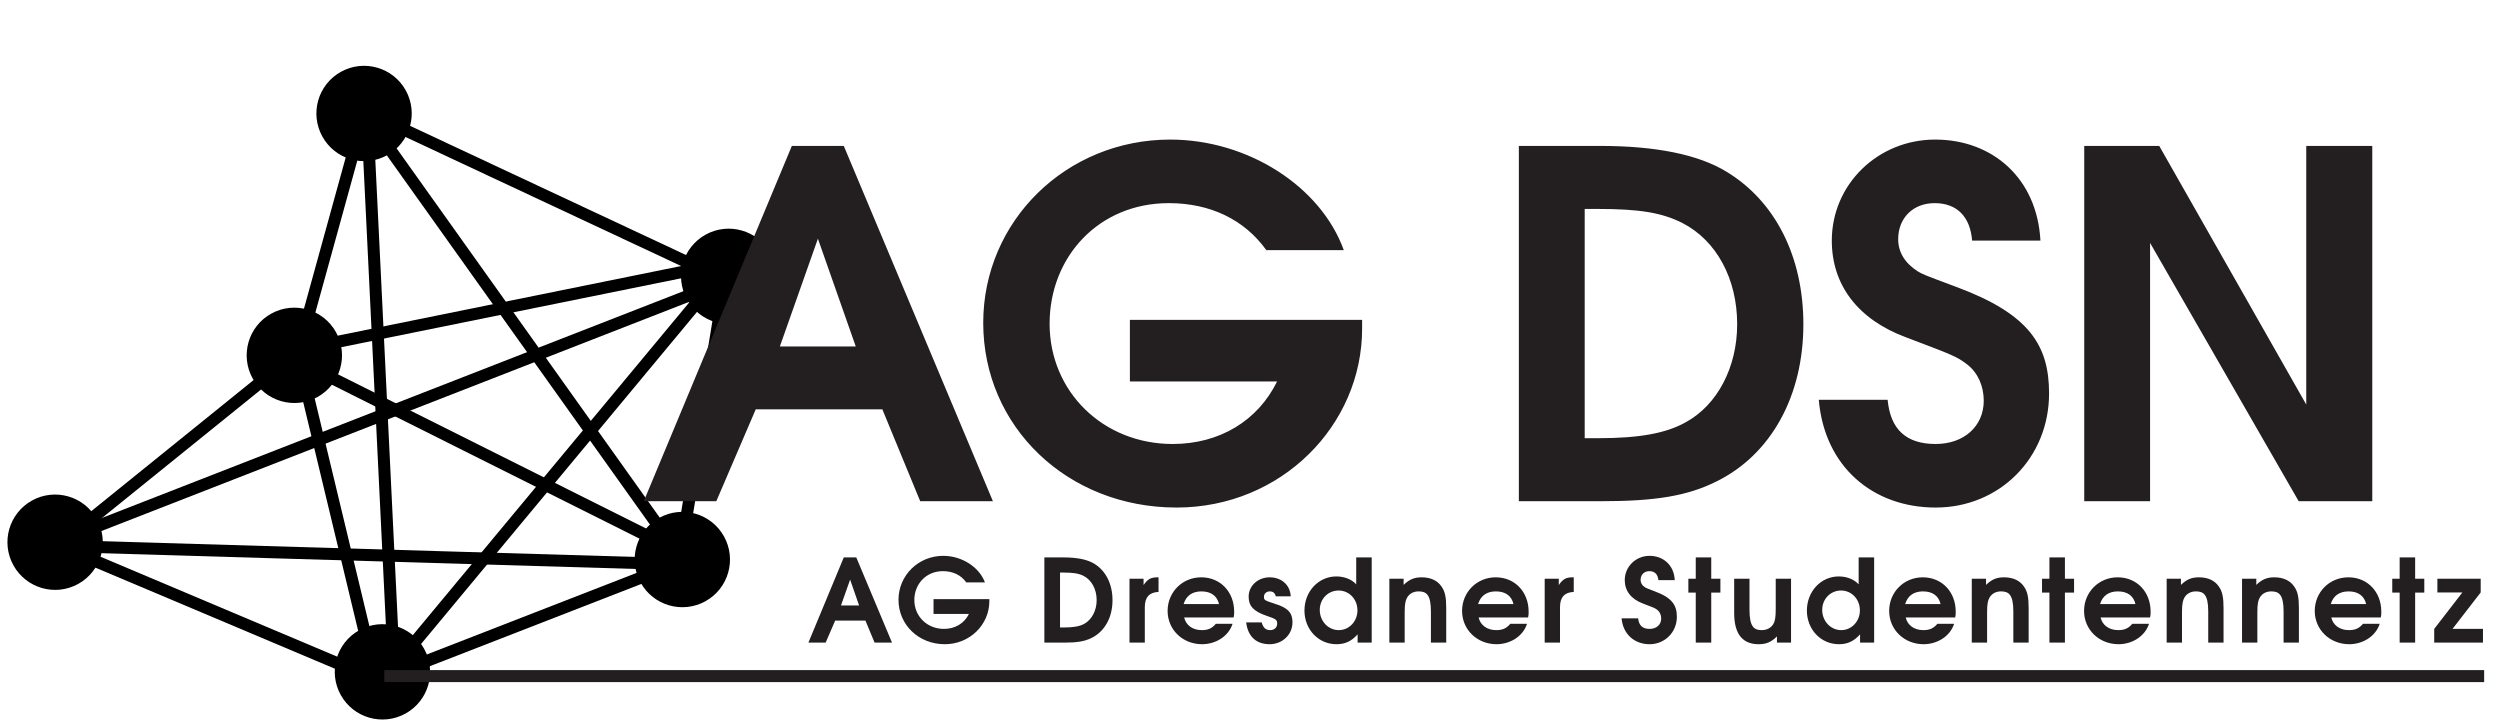
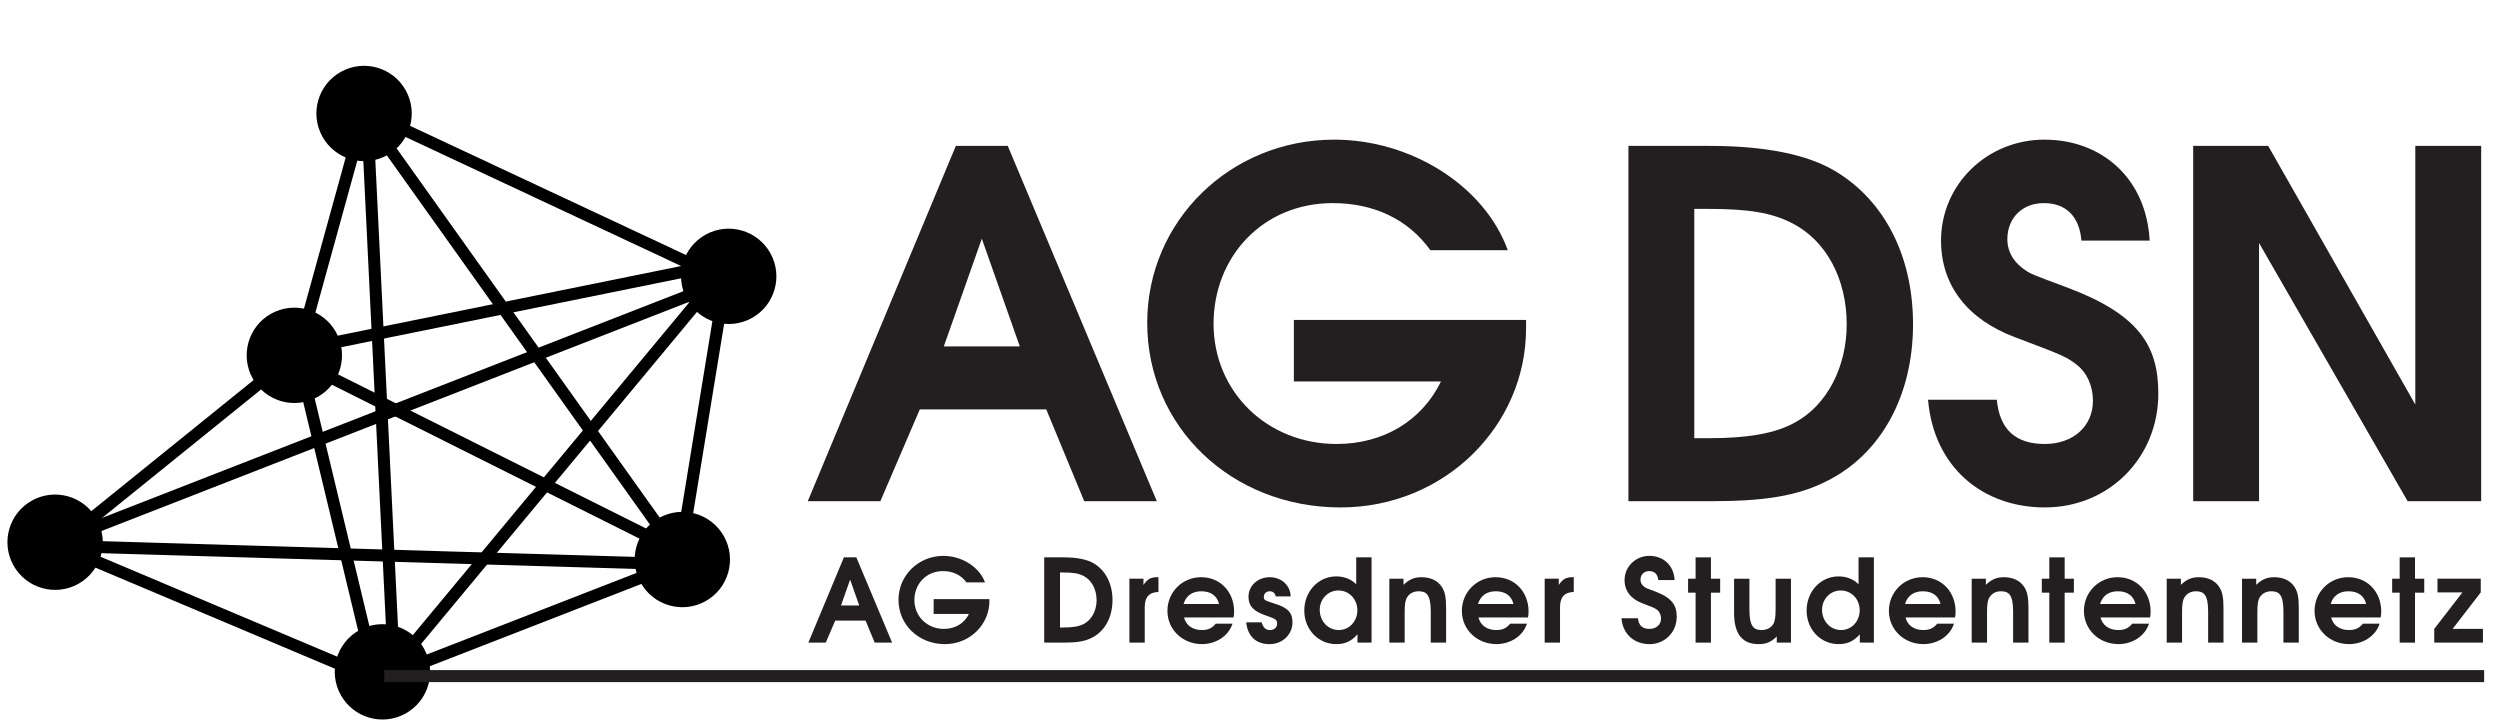
<svg xmlns="http://www.w3.org/2000/svg" id="svg2" version="1.1" width="277.333" height="80" xml:space="preserve">
  <defs id="defs6" />
  <g id="g10" transform="matrix(1.25,0,0,-1.25,0,80)">
    <g id="g3184">
      <path d="m 24.071,36.165 c 2.043,1.132 4.618,0.393 5.751,-1.651 1.132,-2.043 0.395,-4.618 -1.649,-5.75 -2.044,-1.132 -4.618,-0.393 -5.751,1.651 -1.132,2.044 -0.395,4.618 1.649,5.75" style="fill:#000000;fill-opacity:1;fill-rule:nonzero;stroke:none;stroke-width:1.067" id="path62" />
      <path d="m 30.259,57.629 c 2.044,1.132 4.618,0.393 5.751,-1.651 1.132,-2.044 0.394,-4.618 -1.649,-5.75 -2.044,-1.132 -4.618,-0.393 -5.751,1.651 -1.133,2.044 -0.395,4.618 1.649,5.75" style="fill:#000000;fill-opacity:1;fill-rule:nonzero;stroke:none;stroke-width:1.067" id="path64" />
      <path d="M 2.84,19.58 C 4.883,20.712 7.458,19.973 8.591,17.929 9.724,15.885 8.985,13.311 6.942,12.179 4.898,11.047 2.324,11.786 1.191,13.83 0.058,15.873 0.796,18.448 2.84,19.58" style="fill:#000000;fill-opacity:1;fill-rule:nonzero;stroke:none;stroke-width:1.067" id="path66" />
      <path d="m 62.62,43.176 c 2.043,1.132 4.618,0.393 5.751,-1.651 1.133,-2.044 0.395,-4.618 -1.649,-5.75 -2.043,-1.132 -4.618,-0.393 -5.751,1.651 -1.133,2.044 -0.395,4.618 1.649,5.75" style="fill:#000000;fill-opacity:1;fill-rule:nonzero;stroke:none;stroke-width:1.067" id="path68" />
      <path d="m 31.888,8.076 c 2.043,1.132 4.618,0.393 5.751,-1.651 1.133,-2.044 0.395,-4.618 -1.649,-5.75 -2.044,-1.132 -4.618,-0.392 -5.751,1.651 -1.133,2.044 -0.395,4.618 1.649,5.75" style="fill:#000000;fill-opacity:1;fill-rule:nonzero;stroke:none;stroke-width:1.067" id="path70" />
      <path d="m 58.503,18.043 c 2.044,1.132 4.618,0.393 5.751,-1.651 1.132,-2.044 0.395,-4.618 -1.649,-5.75 -2.043,-1.132 -4.618,-0.393 -5.751,1.651 -1.132,2.044 -0.395,4.618 1.649,5.75" style="fill:#000000;fill-opacity:1;fill-rule:nonzero;stroke:none;stroke-width:1.067" id="path72" />
      <path d="M 32.734,53.955 64.746,38.969" style="fill:none;stroke:#000000;stroke-width:1.067;stroke-linecap:butt;stroke-linejoin:miter;stroke-miterlimit:3.864;stroke-dasharray:none;stroke-opacity:1" id="path74" />
      <path d="M 64.33,38.969 60.437,15.158" style="fill:none;stroke:#000000;stroke-width:1.067;stroke-linecap:butt;stroke-linejoin:miter;stroke-miterlimit:3.864;stroke-dasharray:none;stroke-opacity:1" id="path76" />
      <path d="M 60.563,14.168 33.862,3.783" style="fill:none;stroke:#000000;stroke-width:1.067;stroke-linecap:butt;stroke-linejoin:miter;stroke-miterlimit:3.864;stroke-dasharray:none;stroke-opacity:1" id="path78" />
      <path d="M 33.083,4.9 26.642,31.707" style="fill:none;stroke:#000000;stroke-width:1.067;stroke-linecap:butt;stroke-linejoin:miter;stroke-miterlimit:3.864;stroke-dasharray:none;stroke-opacity:1" id="path80" />
      <path d="M 26.07,32.465 5.18,15.59" style="fill:none;stroke:#000000;stroke-width:1.067;stroke-linecap:butt;stroke-linejoin:miter;stroke-miterlimit:3.864;stroke-dasharray:none;stroke-opacity:1" id="path82" />
      <path d="M 5.18,15.59 33.083,3.812" style="fill:none;stroke:#000000;stroke-width:1.067;stroke-linecap:butt;stroke-linejoin:miter;stroke-miterlimit:3.864;stroke-dasharray:none;stroke-opacity:1" id="path84" />
      <path d="M 33.083,2.526 64.746,40.634" style="fill:none;stroke:#000000;stroke-width:1.067;stroke-linecap:butt;stroke-linejoin:miter;stroke-miterlimit:3.864;stroke-dasharray:none;stroke-opacity:1" id="path86" />
      <path d="m 64.33,40.634 -37.688,-7.642" style="fill:none;stroke:#000000;stroke-width:1.067;stroke-linecap:butt;stroke-linejoin:miter;stroke-miterlimit:3.864;stroke-dasharray:none;stroke-opacity:1" id="path88" />
      <path d="M 25.999,31.064 32.318,53.955" style="fill:none;stroke:#000000;stroke-width:1.067;stroke-linecap:butt;stroke-linejoin:miter;stroke-miterlimit:3.864;stroke-dasharray:none;stroke-opacity:1" id="path90" />
      <path d="M 32.318,53.955 60.854,13.909" style="fill:none;stroke:#000000;stroke-width:1.067;stroke-linecap:butt;stroke-linejoin:miter;stroke-miterlimit:3.864;stroke-dasharray:none;stroke-opacity:1" id="path92" />
      <path d="M 60.854,13.909 5.104,15.553" style="fill:none;stroke:#000000;stroke-width:1.067;stroke-linecap:butt;stroke-linejoin:miter;stroke-miterlimit:3.864;stroke-dasharray:none;stroke-opacity:1" id="path94" />
      <path d="M 26.197,32.082 60.021,15.158" style="fill:none;stroke:#000000;stroke-width:1.067;stroke-linecap:butt;stroke-linejoin:miter;stroke-miterlimit:3.864;stroke-dasharray:none;stroke-opacity:1" id="path96" />
      <path d="M 4.836,15.821 65.86,39.619" style="fill:none;stroke:#000000;stroke-width:1.067;stroke-linecap:butt;stroke-linejoin:miter;stroke-miterlimit:3.864;stroke-dasharray:none;stroke-opacity:1" id="path98" />
      <path d="M 35.011,3.812 32.638,52.593" style="fill:none;stroke:#000000;stroke-width:1.067;stroke-linecap:butt;stroke-linejoin:miter;stroke-miterlimit:3.864;stroke-dasharray:none;stroke-opacity:1" id="path100" />
-       <text xml:space="preserve" style="font-style:normal;font-variant:normal;font-weight:normal;font-stretch:normal;font-size:12.8px;line-height:0%;font-family:FontAwesome;-inkscape-font-specification:FontAwesome;text-align:center;letter-spacing:0px;word-spacing:0px;text-anchor:middle;fill:#231f20;fill-opacity:1;stroke:none;stroke-width:1.067" x="147.354" y="-19.521" id="text3091" transform="scale(1,-1)">
-         <tspan x="146.884" y="-19.521" style="font-style:normal;font-variant:normal;font-weight:bold;font-stretch:normal;font-size:42.667px;line-height:1.25;font-family:'TeX Gyre Adventor';-inkscape-font-specification:'TeX Gyre Adventor Bold';letter-spacing:-0.939;fill:#231f20;fill-opacity:1;stroke-width:1.067" id="tspan3097" dx="0 0 0 -4.789">AG DSN</tspan>
-       </text>
-       <text transform="scale(1,-1)" id="text3101" y="-6.969" x="71.666" style="font-style:normal;font-variant:normal;font-weight:normal;font-stretch:normal;font-size:12.8px;line-height:0%;font-family:FontAwesome;-inkscape-font-specification:FontAwesome;text-align:center;letter-spacing:0px;word-spacing:0px;text-anchor:middle;fill:#231f20;fill-opacity:1;stroke:none;stroke-width:1.067" xml:space="preserve">
-         <tspan style="font-style:normal;font-variant:normal;font-weight:bold;font-stretch:normal;font-size:10.24px;line-height:1.25;font-family:'TeX Gyre Adventor';-inkscape-font-specification:'TeX Gyre Adventor Bold';text-align:start;letter-spacing:0.543;text-anchor:start;fill:#231f20;fill-opacity:1;stroke-width:1.067" id="tspan3111" y="-6.969" x="71.666">AG Dresdner Studentennetz</tspan>
-       </text>
+       <g aria-label="AG DSN" transform="scale(1,-1)" style="font-style:normal;font-variant:normal;font-weight:normal;font-stretch:normal;font-size:12.8px;line-height:0%;font-family:FontAwesome;-inkscape-font-specification:FontAwesome;text-align:center;letter-spacing:0px;word-spacing:0px;text-anchor:middle;fill:#231f20;fill-opacity:1;stroke:none;stroke-width:1.067" id="text3091">
+         <path d="M 102.663,-19.521 89.436,-51.052 h -4.608 l -13.141,31.531 h 6.443 l 3.499,-8.149 h 11.221 l 3.371,8.149 z M 90.503,-33.26 h -6.741 l 3.371,-9.557 z" style="font-style:normal;font-variant:normal;font-weight:bold;font-stretch:normal;font-size:42.667px;line-height:1.25;font-family:'TeX Gyre Adventor';-inkscape-font-specification:'TeX Gyre Adventor Bold';letter-spacing:-0.939;fill:#231f20;fill-opacity:1;stroke-width:1.067" id="path843" />
+         <path d="m 135.434,-34.839 v -0.768 h -20.608 v 5.461 h 13.056 c -1.707,3.499 -5.12,5.547 -9.259,5.547 -6.187,0 -10.923,-4.651 -10.923,-10.667 0,-5.931 4.352,-10.709 10.581,-10.709 3.669,0 6.699,1.451 8.661,4.181 h 6.869 c -2.048,-5.675 -8.533,-9.813 -15.403,-9.813 -9.216,0 -16.597,7.211 -16.597,16.256 0,9.216 7.467,16.384 17.152,16.384 9.301,0 16.469,-7.296 16.469,-15.872 z" style="font-style:normal;font-variant:normal;font-weight:bold;font-stretch:normal;font-size:42.667px;line-height:1.25;font-family:'TeX Gyre Adventor';-inkscape-font-specification:'TeX Gyre Adventor Bold';letter-spacing:-0.939;fill:#231f20;fill-opacity:1;stroke-width:1.067" id="path845" />
+         <path d="m 169.775,-35.223 c 0,-5.973 -2.475,-10.923 -6.869,-13.568 -2.475,-1.493 -6.229,-2.261 -11.179,-2.261 h -7.211 v 31.531 h 7.339 c 4.779,0 7.637,-0.469 10.197,-1.749 4.864,-2.389 7.723,-7.595 7.723,-13.952 z m -5.888,0 c 0,3.797 -1.749,7.168 -4.565,8.704 -1.749,0.981 -4.181,1.408 -7.68,1.408 h -1.28 v -20.352 h 1.152 c 3.712,0 5.717,0.341 7.552,1.28 2.987,1.536 4.821,4.907 4.821,8.96 z" style="font-style:normal;font-variant:normal;font-weight:bold;font-stretch:normal;font-size:42.667px;line-height:1.25;font-family:'TeX Gyre Adventor';-inkscape-font-specification:'TeX Gyre Adventor Bold';letter-spacing:-0.939;fill:#231f20;fill-opacity:1;stroke-width:1.067" id="path847" />
+         <path d="m 191.543,-29.079 c 0,-4.267 -1.749,-7.04 -8.149,-9.429 -2.987,-1.109 -3.072,-1.152 -3.499,-1.408 -1.152,-0.725 -1.749,-1.707 -1.749,-2.859 0,-1.877 1.323,-3.2 3.243,-3.2 1.963,0 3.157,1.195 3.328,3.328 h 6.059 c -0.299,-5.547 -4.267,-8.96 -9.344,-8.96 -5.077,0 -9.173,3.968 -9.173,8.96 0,3.968 2.347,6.997 6.571,8.576 4.181,1.579 4.523,1.707 5.461,2.432 0.939,0.725 1.451,1.92 1.451,3.2 0,2.261 -1.749,3.84 -4.267,3.84 -2.603,0 -4.011,-1.28 -4.267,-3.925 h -6.101 c 0.512,5.973 4.821,9.557 10.368,9.557 5.675,0 10.069,-4.395 10.069,-10.112 z" style="font-style:normal;font-variant:normal;font-weight:bold;font-stretch:normal;font-size:42.667px;line-height:1.25;font-family:'TeX Gyre Adventor';-inkscape-font-specification:'TeX Gyre Adventor Bold';letter-spacing:-0.939;fill:#231f20;fill-opacity:1;stroke-width:1.067" id="path849" />
+         <path d="m 220.195,-19.521 v -31.531 h -5.845 v 22.955 l -13.056,-22.955 h -6.656 v 31.531 h 5.845 v -22.912 l 13.184,22.912 z" style="font-style:normal;font-variant:normal;font-weight:bold;font-stretch:normal;font-size:42.667px;line-height:1.25;font-family:'TeX Gyre Adventor';-inkscape-font-specification:'TeX Gyre Adventor Bold';letter-spacing:-0.939;fill:#231f20;fill-opacity:1;stroke-width:1.067" id="path851" />
+       </g>
+       <g aria-label="AG Dresdner Studentennetz" transform="scale(1,-1)" style="font-style:normal;font-variant:normal;font-weight:normal;font-stretch:normal;font-size:12.8px;line-height:0%;font-family:FontAwesome;-inkscape-font-specification:FontAwesome;text-align:center;letter-spacing:0px;word-spacing:0px;text-anchor:middle;fill:#231f20;fill-opacity:1;stroke:none;stroke-width:1.067" id="text3101">
+         <path d="m 79.172,-6.969 -3.174,-7.567 h -1.106 l -3.154,7.567 h 1.546 l 0.84,-1.956 h 2.693 l 0.809,1.956 z m -2.918,-3.297 h -1.618 l 0.809,-2.294 z" style="font-style:normal;font-variant:normal;font-weight:bold;font-stretch:normal;font-size:10.24px;line-height:1.25;font-family:'TeX Gyre Adventor';-inkscape-font-specification:'TeX Gyre Adventor Bold';text-align:start;letter-spacing:0.543;text-anchor:start;fill:#231f20;fill-opacity:1;stroke-width:1.067" id="path854" />
+         <path d="m 87.805,-10.645 v -0.184 h -4.946 v 1.311 h 3.133 c -0.41,0.84 -1.229,1.331 -2.222,1.331 -1.485,0 -2.621,-1.116 -2.621,-2.56 0,-1.423 1.044,-2.57 2.54,-2.57 0.881,0 1.608,0.348 2.079,1.004 h 1.649 c -0.492,-1.362 -2.048,-2.355 -3.697,-2.355 -2.212,0 -3.983,1.731 -3.983,3.901 0,2.212 1.792,3.932 4.116,3.932 2.232,0 3.953,-1.751 3.953,-3.809 z" style="font-style:normal;font-variant:normal;font-weight:bold;font-stretch:normal;font-size:10.24px;line-height:1.25;font-family:'TeX Gyre Adventor';-inkscape-font-specification:'TeX Gyre Adventor Bold';text-align:start;letter-spacing:0.543;text-anchor:start;fill:#231f20;fill-opacity:1;stroke-width:1.067" id="path856" />
+         <path d="m 98.732,-10.738 c 0,-1.434 -0.594,-2.621 -1.649,-3.256 -0.594,-0.358 -1.495,-0.543 -2.683,-0.543 h -1.731 v 7.567 h 1.761 c 1.147,0 1.833,-0.113 2.447,-0.42 1.167,-0.573 1.853,-1.823 1.853,-3.348 z m -1.413,0 c 0,0.911 -0.42,1.72 -1.096,2.089 -0.42,0.236 -1.004,0.338 -1.843,0.338 h -0.307 v -4.884 h 0.276 c 0.891,0 1.372,0.082 1.812,0.307 0.717,0.369 1.157,1.178 1.157,2.15 z" style="font-style:normal;font-variant:normal;font-weight:bold;font-stretch:normal;font-size:10.24px;line-height:1.25;font-family:'TeX Gyre Adventor';-inkscape-font-specification:'TeX Gyre Adventor Bold';text-align:start;letter-spacing:0.543;text-anchor:start;fill:#231f20;fill-opacity:1;stroke-width:1.067" id="path858" />
+         <path d="m 102.809,-11.465 v -1.311 h -0.102 c -0.584,0 -0.87,0.164 -1.229,0.686 v -0.553 h -1.249 v 5.673 h 1.362 v -3.154 c 0,-0.881 0.399,-1.321 1.219,-1.341 z" style="font-style:normal;font-variant:normal;font-weight:bold;font-stretch:normal;font-size:10.24px;line-height:1.25;font-family:'TeX Gyre Adventor';-inkscape-font-specification:'TeX Gyre Adventor Bold';text-align:start;letter-spacing:0.543;text-anchor:start;fill:#231f20;fill-opacity:1;stroke-width:1.067" id="path860" />
+         <path d="m 109.524,-9.724 c 0,-1.761 -1.239,-3.052 -2.929,-3.052 -1.669,0 -2.99,1.321 -2.99,2.99 0,1.659 1.341,2.949 3.072,2.949 1.147,0 2.324,-0.645 2.703,-1.812 h -1.485 c -0.348,0.41 -0.686,0.563 -1.249,0.563 -0.809,0 -1.403,-0.43 -1.567,-1.116 h 4.393 c 0.041,-0.195 0.051,-0.317 0.051,-0.522 z m -1.341,-0.676 h -3.144 c 0.215,-0.727 0.768,-1.126 1.577,-1.126 0.84,0 1.393,0.399 1.567,1.126 z" style="font-style:normal;font-variant:normal;font-weight:bold;font-stretch:normal;font-size:10.24px;line-height:1.25;font-family:'TeX Gyre Adventor';-inkscape-font-specification:'TeX Gyre Adventor Bold';text-align:start;letter-spacing:0.543;text-anchor:start;fill:#231f20;fill-opacity:1;stroke-width:1.067" id="path862" />
+         <path d="m 114.702,-8.771 c 0,-0.84 -0.389,-1.29 -1.577,-1.659 -0.932,-0.297 -0.963,-0.317 -0.963,-0.614 0,-0.276 0.225,-0.481 0.522,-0.481 0.287,0 0.471,0.154 0.532,0.451 h 1.331 c -0.051,-1.065 -0.901,-1.7 -1.864,-1.7 -1.055,0 -1.884,0.758 -1.884,1.731 0,0.829 0.451,1.3 1.577,1.679 0.911,0.307 0.963,0.399 0.963,0.727 0,0.317 -0.266,0.553 -0.614,0.553 -0.399,0 -0.625,-0.205 -0.758,-0.686 h -1.372 c 0.143,1.321 0.952,1.935 2.079,1.935 1.137,0 2.028,-0.85 2.028,-1.935 z" style="font-style:normal;font-variant:normal;font-weight:bold;font-stretch:normal;font-size:10.24px;line-height:1.25;font-family:'TeX Gyre Adventor';-inkscape-font-specification:'TeX Gyre Adventor Bold';text-align:start;letter-spacing:0.543;text-anchor:start;fill:#231f20;fill-opacity:1;stroke-width:1.067" id="path864" />
+         <path d="m 121.721,-6.969 v -7.567 h -1.362 v 2.396 c -0.399,-0.44 -1.055,-0.707 -1.772,-0.707 -1.587,0 -2.836,1.331 -2.836,3.031 0,1.679 1.239,2.98 2.847,2.98 0.768,0 1.331,-0.256 1.874,-0.87 v 0.737 z m -1.26,-2.867 c 0,0.983 -0.727,1.751 -1.649,1.751 -0.952,0 -1.69,-0.788 -1.69,-1.792 0,-0.963 0.727,-1.72 1.659,-1.72 0.952,0 1.679,0.768 1.679,1.761 z" style="font-style:normal;font-variant:normal;font-weight:bold;font-stretch:normal;font-size:10.24px;line-height:1.25;font-family:'TeX Gyre Adventor';-inkscape-font-specification:'TeX Gyre Adventor Bold';text-align:start;letter-spacing:0.543;text-anchor:start;fill:#231f20;fill-opacity:1;stroke-width:1.067" id="path866" />
+         <path d="m 128.337,-6.969 v -3.041 c 0,-1.014 -0.102,-1.505 -0.41,-1.946 -0.369,-0.532 -0.983,-0.819 -1.772,-0.819 -0.645,0 -1.096,0.195 -1.597,0.676 v -0.543 h -1.26 v 5.673 h 1.362 v -2.673 c 0,-0.758 0.051,-1.085 0.225,-1.362 0.215,-0.338 0.573,-0.522 1.004,-0.522 0.676,0 1.085,0.266 1.085,1.782 v 2.775 z" style="font-style:normal;font-variant:normal;font-weight:bold;font-stretch:normal;font-size:10.24px;line-height:1.25;font-family:'TeX Gyre Adventor';-inkscape-font-specification:'TeX Gyre Adventor Bold';text-align:start;letter-spacing:0.543;text-anchor:start;fill:#231f20;fill-opacity:1;stroke-width:1.067" id="path868" />
+         <path d="m 135.655,-9.724 c 0,-1.761 -1.239,-3.052 -2.929,-3.052 -1.669,0 -2.99,1.321 -2.99,2.99 0,1.659 1.341,2.949 3.072,2.949 1.147,0 2.324,-0.645 2.703,-1.812 h -1.485 c -0.348,0.41 -0.686,0.563 -1.249,0.563 -0.809,0 -1.403,-0.43 -1.567,-1.116 h 4.393 c 0.041,-0.195 0.051,-0.317 0.051,-0.522 z m -1.341,-0.676 h -3.144 c 0.215,-0.727 0.768,-1.126 1.577,-1.126 0.84,0 1.393,0.399 1.567,1.126 z" style="font-style:normal;font-variant:normal;font-weight:bold;font-stretch:normal;font-size:10.24px;line-height:1.25;font-family:'TeX Gyre Adventor';-inkscape-font-specification:'TeX Gyre Adventor Bold';text-align:start;letter-spacing:0.543;text-anchor:start;fill:#231f20;fill-opacity:1;stroke-width:1.067" id="path870" />
+         <path d="m 139.665,-11.465 v -1.311 h -0.102 c -0.584,0 -0.87,0.164 -1.229,0.686 v -0.553 h -1.249 v 5.673 h 1.362 v -3.154 c 0,-0.881 0.399,-1.321 1.219,-1.341 z" style="font-style:normal;font-variant:normal;font-weight:bold;font-stretch:normal;font-size:10.24px;line-height:1.25;font-family:'TeX Gyre Adventor';-inkscape-font-specification:'TeX Gyre Adventor Bold';text-align:start;letter-spacing:0.543;text-anchor:start;fill:#231f20;fill-opacity:1;stroke-width:1.067" id="path872" />
+         <path d="m 148.804,-9.263 c 0,-1.024 -0.42,-1.69 -1.956,-2.263 -0.717,-0.266 -0.737,-0.276 -0.84,-0.338 -0.276,-0.174 -0.42,-0.41 -0.42,-0.686 0,-0.451 0.317,-0.768 0.778,-0.768 0.471,0 0.758,0.287 0.799,0.799 h 1.454 c -0.072,-1.331 -1.024,-2.15 -2.243,-2.15 -1.219,0 -2.202,0.952 -2.202,2.15 0,0.952 0.563,1.679 1.577,2.058 1.004,0.379 1.085,0.41 1.311,0.584 0.225,0.174 0.348,0.461 0.348,0.768 0,0.543 -0.42,0.922 -1.024,0.922 -0.625,0 -0.963,-0.307 -1.024,-0.942 h -1.464 c 0.123,1.434 1.157,2.294 2.488,2.294 1.362,0 2.417,-1.055 2.417,-2.427 z" style="font-style:normal;font-variant:normal;font-weight:bold;font-stretch:normal;font-size:10.24px;line-height:1.25;font-family:'TeX Gyre Adventor';-inkscape-font-specification:'TeX Gyre Adventor Bold';text-align:start;letter-spacing:0.543;text-anchor:start;fill:#231f20;fill-opacity:1;stroke-width:1.067" id="path874" />
+         <path d="m 152.658,-11.403 v -1.239 h -0.819 v -1.894 h -1.362 v 1.894 h -0.666 v 1.239 h 0.666 v 4.434 h 1.362 v -4.434 z" style="font-style:normal;font-variant:normal;font-weight:bold;font-stretch:normal;font-size:10.24px;line-height:1.25;font-family:'TeX Gyre Adventor';-inkscape-font-specification:'TeX Gyre Adventor Bold';text-align:start;letter-spacing:0.543;text-anchor:start;fill:#231f20;fill-opacity:1;stroke-width:1.067" id="path876" />
+         <path d="m 158.942,-6.969 v -5.673 h -1.362 v 2.673 c 0,0.758 -0.061,1.106 -0.215,1.362 -0.205,0.328 -0.573,0.522 -1.034,0.522 -0.655,0 -1.075,-0.276 -1.075,-1.782 v -2.775 h -1.362 v 3.041 c 0,1.997 0.84,2.765 2.161,2.765 0.686,0 1.116,-0.174 1.628,-0.676 v 0.543 z" style="font-style:normal;font-variant:normal;font-weight:bold;font-stretch:normal;font-size:10.24px;line-height:1.25;font-family:'TeX Gyre Adventor';-inkscape-font-specification:'TeX Gyre Adventor Bold';text-align:start;letter-spacing:0.543;text-anchor:start;fill:#231f20;fill-opacity:1;stroke-width:1.067" id="path878" />
+         <path d="m 166.301,-6.969 v -7.567 h -1.362 v 2.396 c -0.399,-0.44 -1.055,-0.707 -1.772,-0.707 -1.587,0 -2.836,1.331 -2.836,3.031 0,1.679 1.239,2.98 2.847,2.98 0.768,0 1.331,-0.256 1.874,-0.87 v 0.737 z m -1.26,-2.867 c 0,0.983 -0.727,1.751 -1.649,1.751 -0.952,0 -1.69,-0.788 -1.69,-1.792 0,-0.963 0.727,-1.72 1.659,-1.72 0.952,0 1.679,0.768 1.679,1.761 z" style="font-style:normal;font-variant:normal;font-weight:bold;font-stretch:normal;font-size:10.24px;line-height:1.25;font-family:'TeX Gyre Adventor';-inkscape-font-specification:'TeX Gyre Adventor Bold';text-align:start;letter-spacing:0.543;text-anchor:start;fill:#231f20;fill-opacity:1;stroke-width:1.067" id="path880" />
+         <path d="m 173.552,-9.724 c 0,-1.761 -1.239,-3.052 -2.929,-3.052 -1.669,0 -2.99,1.321 -2.99,2.99 0,1.659 1.341,2.949 3.072,2.949 1.147,0 2.324,-0.645 2.703,-1.812 h -1.485 c -0.348,0.41 -0.686,0.563 -1.249,0.563 -0.809,0 -1.403,-0.43 -1.567,-1.116 h 4.393 c 0.041,-0.195 0.051,-0.317 0.051,-0.522 z m -1.341,-0.676 h -3.144 c 0.215,-0.727 0.768,-1.126 1.577,-1.126 0.84,0 1.393,0.399 1.567,1.126 z" style="font-style:normal;font-variant:normal;font-weight:bold;font-stretch:normal;font-size:10.24px;line-height:1.25;font-family:'TeX Gyre Adventor';-inkscape-font-specification:'TeX Gyre Adventor Bold';text-align:start;letter-spacing:0.543;text-anchor:start;fill:#231f20;fill-opacity:1;stroke-width:1.067" id="path882" />
+         <path d="m 180.02,-6.969 v -3.041 c 0,-1.014 -0.102,-1.505 -0.41,-1.946 -0.369,-0.532 -0.983,-0.819 -1.772,-0.819 -0.645,0 -1.096,0.195 -1.597,0.676 v -0.543 h -1.26 v 5.673 h 1.362 v -2.673 c 0,-0.758 0.051,-1.085 0.225,-1.362 0.215,-0.338 0.573,-0.522 1.004,-0.522 0.676,0 1.085,0.266 1.085,1.782 v 2.775 z" style="font-style:normal;font-variant:normal;font-weight:bold;font-stretch:normal;font-size:10.24px;line-height:1.25;font-family:'TeX Gyre Adventor';-inkscape-font-specification:'TeX Gyre Adventor Bold';text-align:start;letter-spacing:0.543;text-anchor:start;fill:#231f20;fill-opacity:1;stroke-width:1.067" id="path884" />
+         <path d="m 184.05,-11.403 v -1.239 h -0.819 v -1.894 h -1.362 v 1.894 h -0.666 v 1.239 h 0.666 v 4.434 h 1.362 v -4.434 z" style="font-style:normal;font-variant:normal;font-weight:bold;font-stretch:normal;font-size:10.24px;line-height:1.25;font-family:'TeX Gyre Adventor';-inkscape-font-specification:'TeX Gyre Adventor Bold';text-align:start;letter-spacing:0.543;text-anchor:start;fill:#231f20;fill-opacity:1;stroke-width:1.067" id="path886" />
+         <path d="m 190.86,-9.724 c 0,-1.761 -1.239,-3.052 -2.929,-3.052 -1.669,0 -2.99,1.321 -2.99,2.99 0,1.659 1.341,2.949 3.072,2.949 1.147,0 2.324,-0.645 2.703,-1.812 h -1.485 c -0.348,0.41 -0.686,0.563 -1.249,0.563 -0.809,0 -1.403,-0.43 -1.567,-1.116 h 4.393 c 0.041,-0.195 0.051,-0.317 0.051,-0.522 z m -1.341,-0.676 h -3.144 c 0.215,-0.727 0.768,-1.126 1.577,-1.126 0.84,0 1.393,0.399 1.567,1.126 z" style="font-style:normal;font-variant:normal;font-weight:bold;font-stretch:normal;font-size:10.24px;line-height:1.25;font-family:'TeX Gyre Adventor';-inkscape-font-specification:'TeX Gyre Adventor Bold';text-align:start;letter-spacing:0.543;text-anchor:start;fill:#231f20;fill-opacity:1;stroke-width:1.067" id="path888" />
+         <path d="m 197.327,-6.969 v -3.041 c 0,-1.014 -0.102,-1.505 -0.41,-1.946 -0.369,-0.532 -0.983,-0.819 -1.772,-0.819 -0.645,0 -1.096,0.195 -1.597,0.676 v -0.543 h -1.26 v 5.673 h 1.362 v -2.673 c 0,-0.758 0.051,-1.085 0.225,-1.362 0.215,-0.338 0.573,-0.522 1.004,-0.522 0.676,0 1.085,0.266 1.085,1.782 v 2.775 z" style="font-style:normal;font-variant:normal;font-weight:bold;font-stretch:normal;font-size:10.24px;line-height:1.25;font-family:'TeX Gyre Adventor';-inkscape-font-specification:'TeX Gyre Adventor Bold';text-align:start;letter-spacing:0.543;text-anchor:start;fill:#231f20;fill-opacity:1;stroke-width:1.067" id="path890" />
+         <path d="m 204.01,-6.969 v -3.041 c 0,-1.014 -0.102,-1.505 -0.41,-1.946 -0.369,-0.532 -0.983,-0.819 -1.772,-0.819 -0.645,0 -1.096,0.195 -1.597,0.676 v -0.543 h -1.26 v 5.673 h 1.362 v -2.673 c 0,-0.758 0.051,-1.085 0.225,-1.362 0.215,-0.338 0.573,-0.522 1.004,-0.522 0.676,0 1.085,0.266 1.085,1.782 v 2.775 z" style="font-style:normal;font-variant:normal;font-weight:bold;font-stretch:normal;font-size:10.24px;line-height:1.25;font-family:'TeX Gyre Adventor';-inkscape-font-specification:'TeX Gyre Adventor Bold';text-align:start;letter-spacing:0.543;text-anchor:start;fill:#231f20;fill-opacity:1;stroke-width:1.067" id="path892" />
+         <path d="m 211.327,-9.724 c 0,-1.761 -1.239,-3.052 -2.929,-3.052 -1.669,0 -2.99,1.321 -2.99,2.99 0,1.659 1.341,2.949 3.072,2.949 1.147,0 2.324,-0.645 2.703,-1.812 h -1.485 c -0.348,0.41 -0.686,0.563 -1.249,0.563 -0.809,0 -1.403,-0.43 -1.567,-1.116 h 4.393 c 0.041,-0.195 0.051,-0.317 0.051,-0.522 z m -1.341,-0.676 h -3.144 c 0.215,-0.727 0.768,-1.126 1.577,-1.126 0.84,0 1.393,0.399 1.567,1.126 z" style="font-style:normal;font-variant:normal;font-weight:bold;font-stretch:normal;font-size:10.24px;line-height:1.25;font-family:'TeX Gyre Adventor';-inkscape-font-specification:'TeX Gyre Adventor Bold';text-align:start;letter-spacing:0.543;text-anchor:start;fill:#231f20;fill-opacity:1;stroke-width:1.067" id="path894" />
+         <path d="m 215.143,-11.403 v -1.239 h -0.819 v -1.894 h -1.362 v 1.894 h -0.666 v 1.239 h 0.666 v 4.434 h 1.362 v -4.434 z" style="font-style:normal;font-variant:normal;font-weight:bold;font-stretch:normal;font-size:10.24px;line-height:1.25;font-family:'TeX Gyre Adventor';-inkscape-font-specification:'TeX Gyre Adventor Bold';text-align:start;letter-spacing:0.543;text-anchor:start;fill:#231f20;fill-opacity:1;stroke-width:1.067" id="path896" />
+         <path d="m 220.352,-6.969 v -1.219 h -2.693 l 2.499,-3.236 v -1.219 h -3.84 v 1.219 h 2.212 l -2.499,3.236 v 1.219 z" style="font-style:normal;font-variant:normal;font-weight:bold;font-stretch:normal;font-size:10.24px;line-height:1.25;font-family:'TeX Gyre Adventor';-inkscape-font-specification:'TeX Gyre Adventor Bold';text-align:start;letter-spacing:0.543;text-anchor:start;fill:#231f20;fill-opacity:1;stroke-width:1.067" id="path898" />
+       </g>
      <g id="g3995" transform="matrix(1.014071,0,0,1.014071,-0.4799001,8.621422)">
        <path id="path14-4" style="fill:none;stroke:#231f20;stroke-width:1.051;stroke-linecap:butt;stroke-linejoin:miter;stroke-miterlimit:3.864;stroke-dasharray:none;stroke-opacity:1" d="M 34.105,-4.559 H 217.874" />
      </g>
    </g>
  </g>
</svg>
